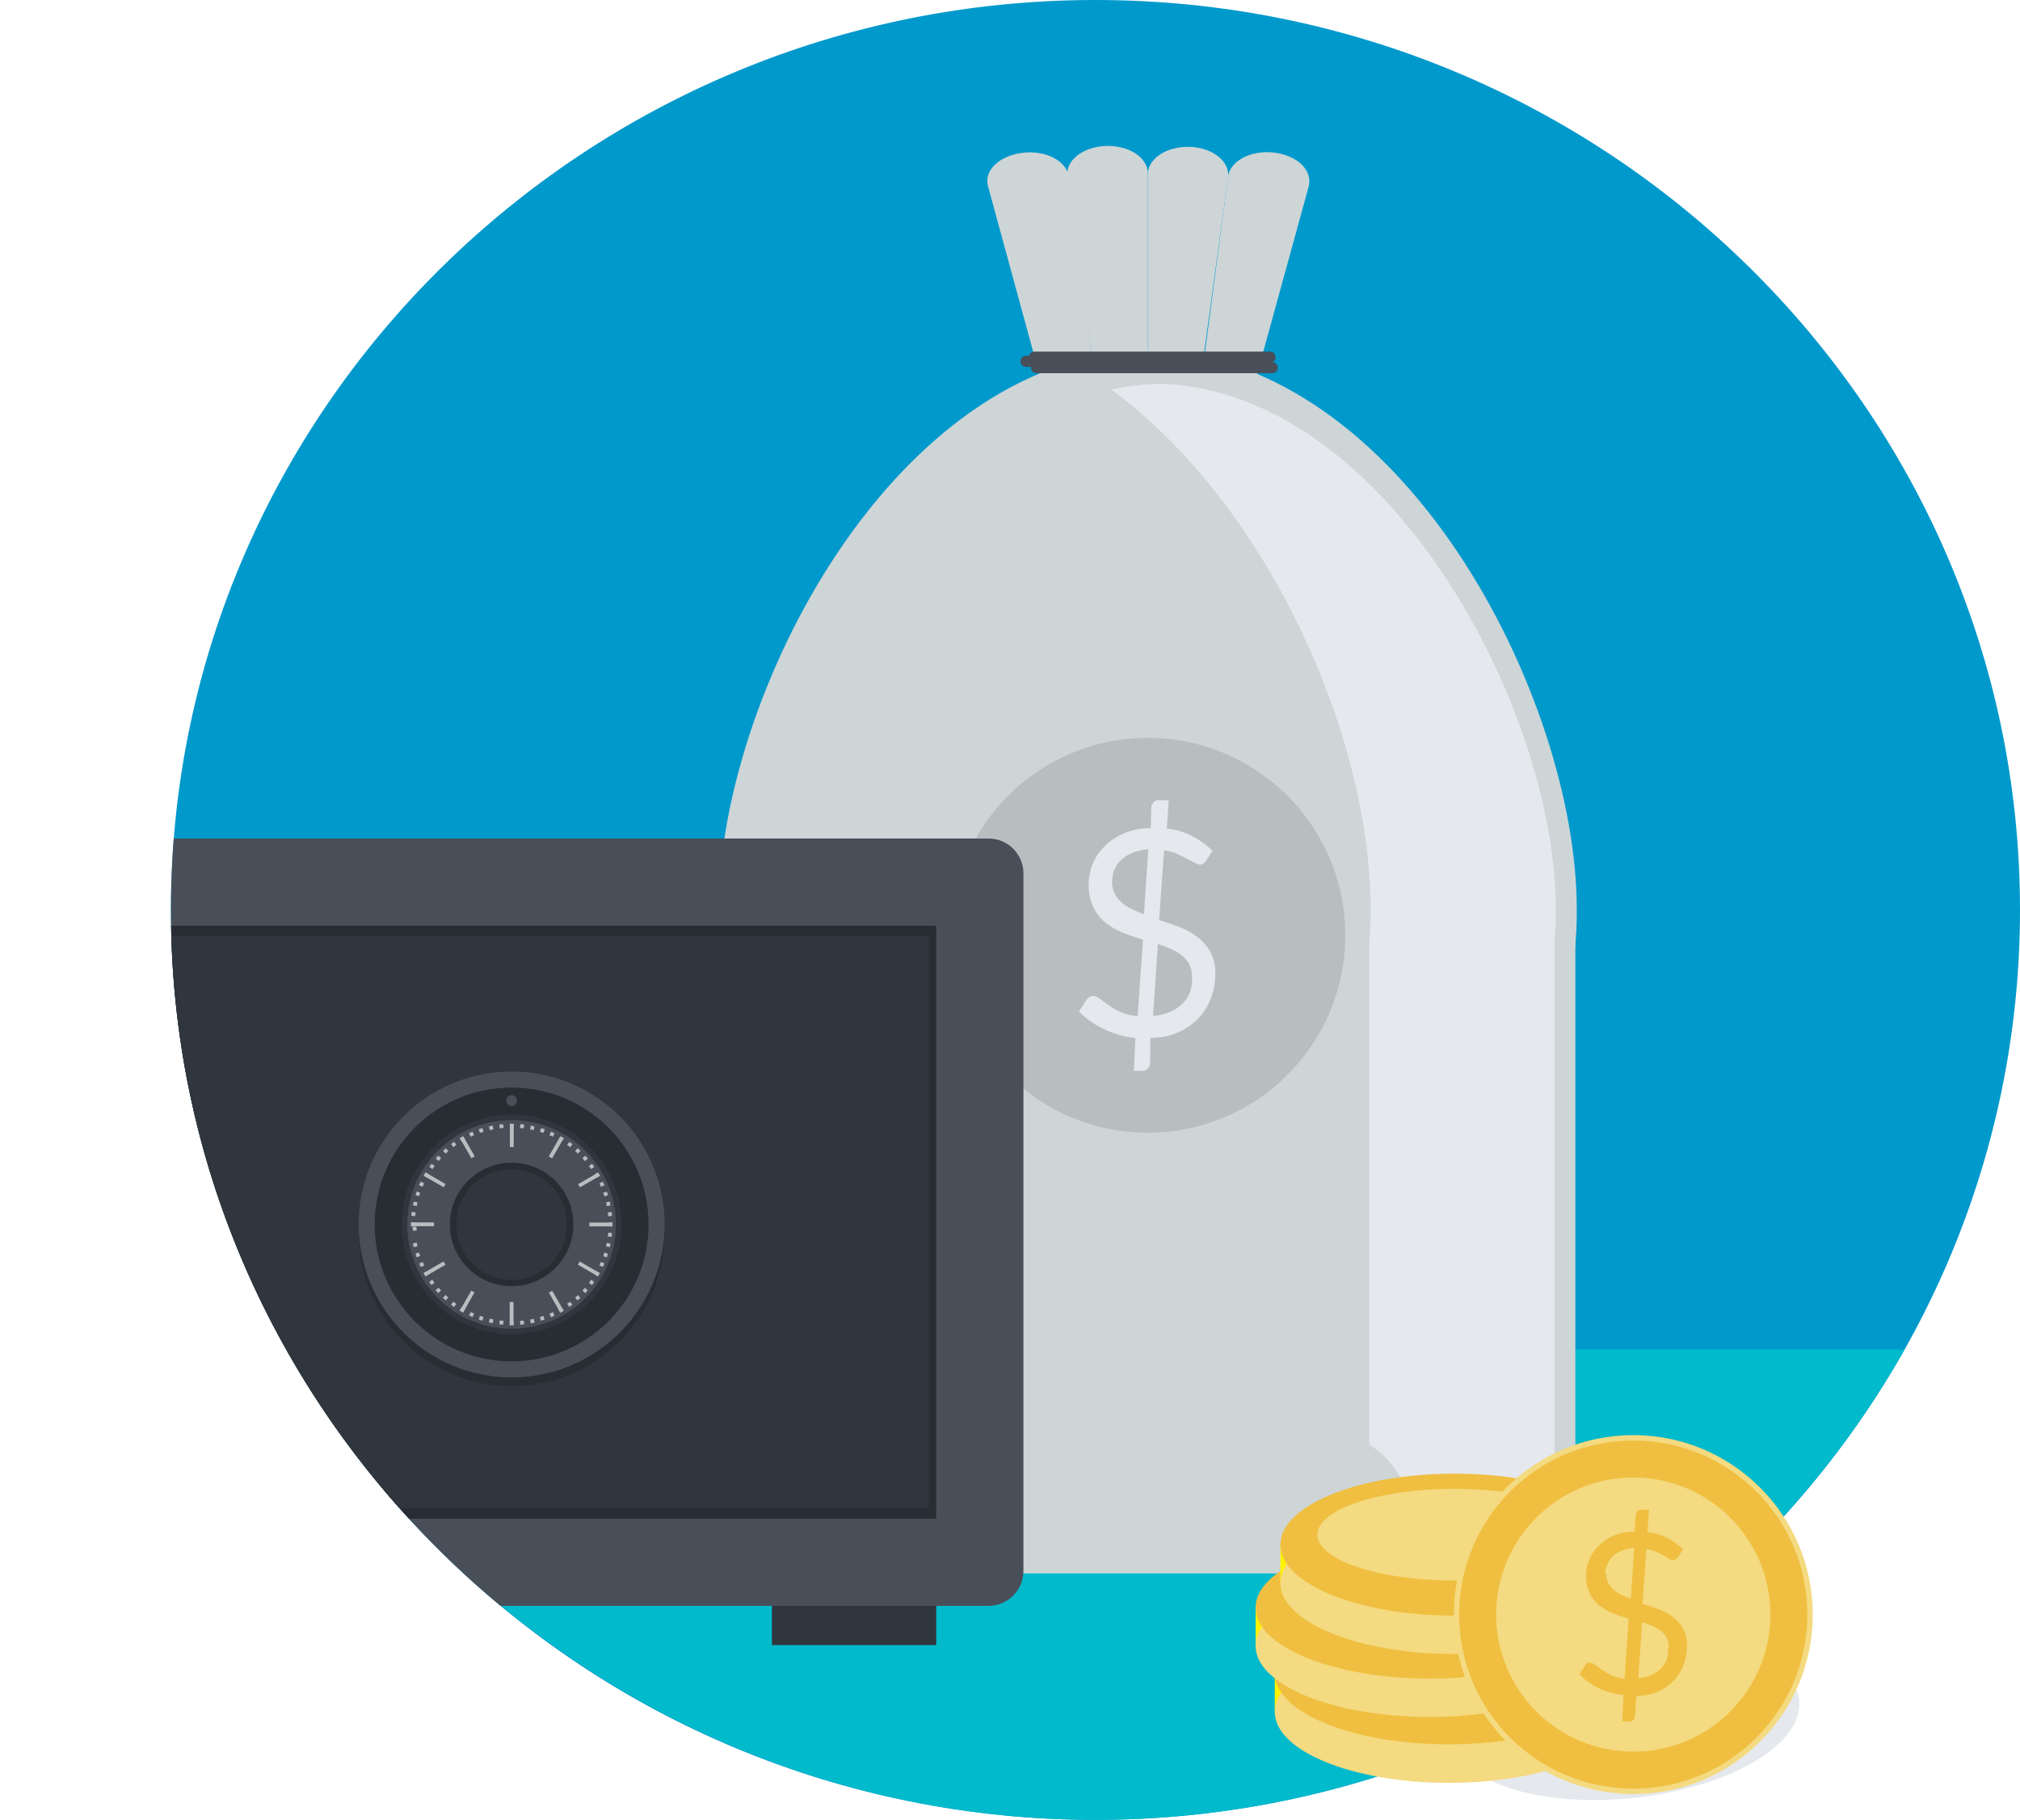
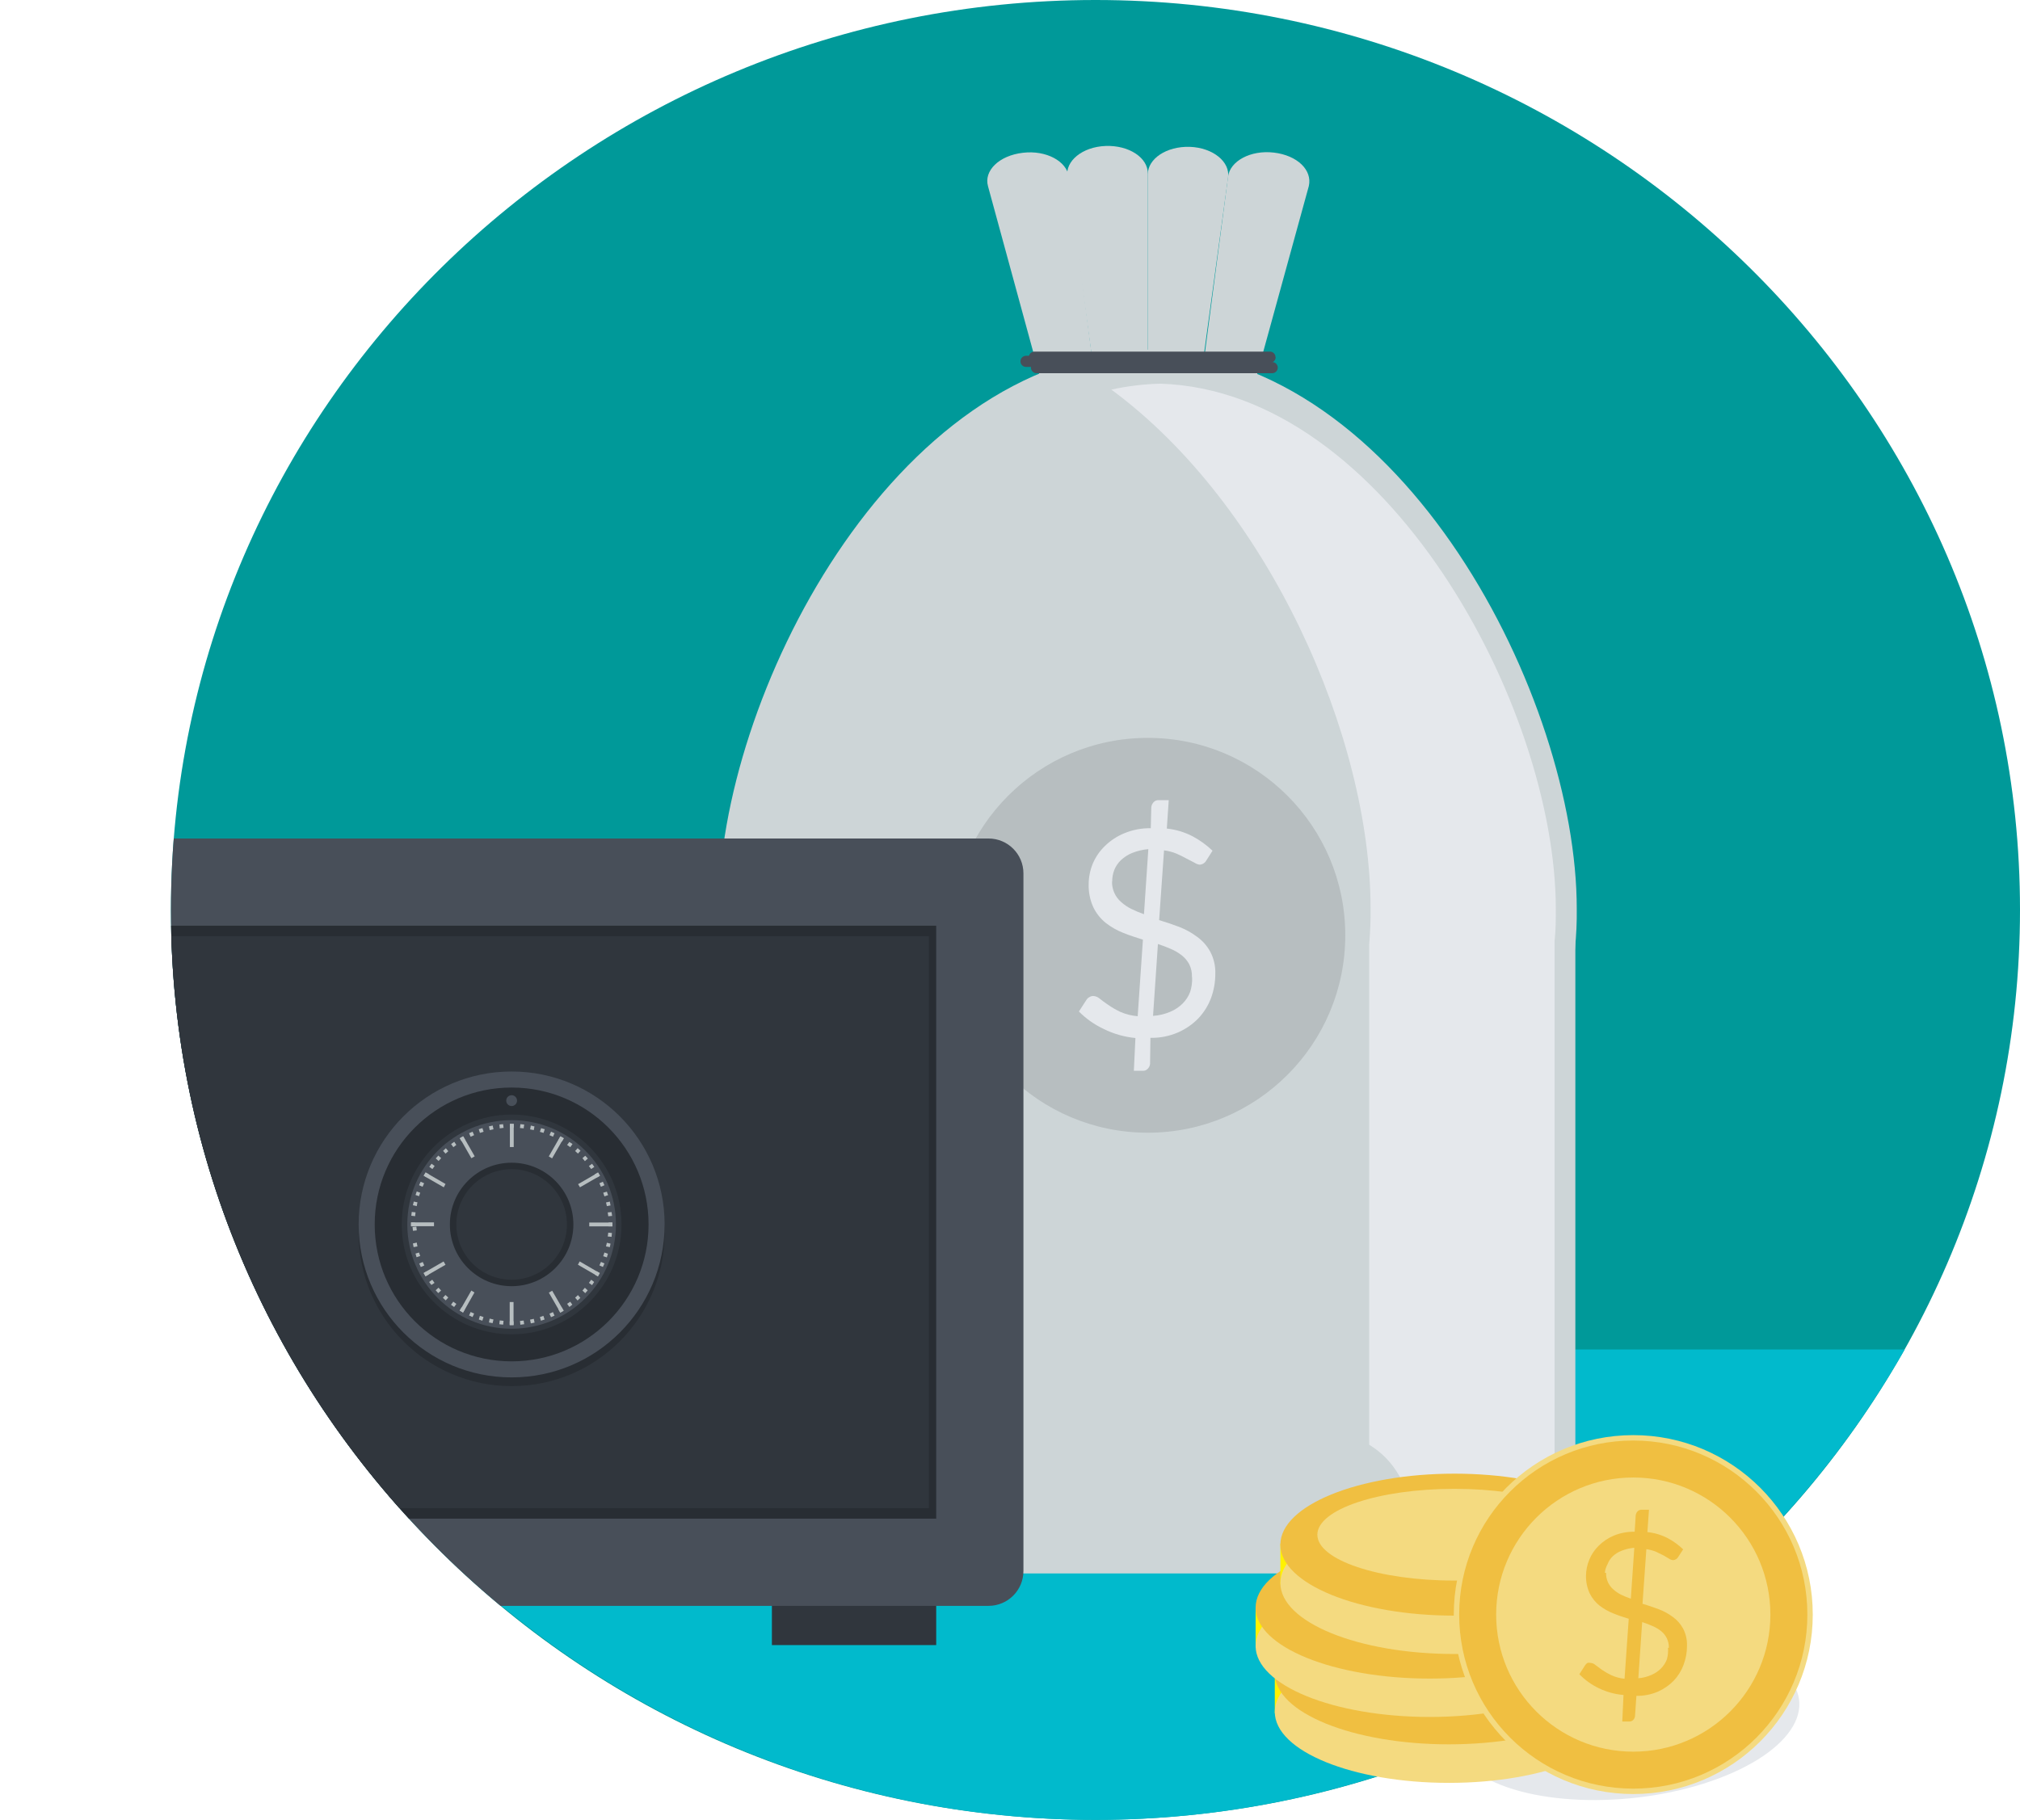
<svg xmlns="http://www.w3.org/2000/svg" viewBox="0 0 115.8 104.35">
  <defs>
-     <style>.cls-1{fill:none;}.cls-2{fill:#09c;}.cls-3{fill:#01bacc;}.cls-4{clip-path:url(#clip-path);}.cls-5{fill:#cdd5d7;}.cls-6{fill:#484f59;}.cls-7{fill:#e5e8ec;}.cls-8{fill:#b7bec0;}.cls-9{fill:#30363d;}.cls-10{fill:#282d33;}.cls-11{fill:#fff200;}.cls-12{fill:#f4da80;}.cls-13{fill:#f0bf41;}</style>
+     <style>.cls-1{fill:none;}.cls-2{fill:#099;}.cls-3{fill:#01bacc;}.cls-4{clip-path:url(#clip-path);}.cls-5{fill:#cdd5d7;}.cls-6{fill:#484f59;}.cls-7{fill:#e5e8ec;}.cls-8{fill:#b7bec0;}.cls-9{fill:#30363d;}.cls-10{fill:#282d33;}.cls-11{fill:#fff200;}.cls-12{fill:#f4da80;}.cls-13{fill:#f0bf41;}</style>
    <clipPath id="clip-path">
      <path class="cls-1" d="M62.8,104.35c-29.22,0-53-23.41-53-52.17S33.58,0,62.8,0s53,23.41,53,52.17S92,104.35,62.8,104.35Z" />
    </clipPath>
  </defs>
  <g id="Layer_2" data-name="Layer 2">
    <g id="Layer_4" data-name="Layer 4">
      <path class="cls-2" d="M62.8,104.35c-29.22,0-53-23.41-53-52.17S33.58,0,62.8,0s53,23.41,53,52.17S92,104.35,62.8,104.35Z" />
      <path class="cls-3" d="M16.42,77.38a53.37,53.37,0,0,0,92.77,0Z" />
      <g class="cls-4">
        <path class="cls-5" d="M90.39,52.11c.16,12.13-11,23.08-24.6,23.63C52.19,75.19,41,64.24,41.2,52.11c0-12,9.89-31.64,24.6-32.06C80.5,20.46,90.4,40.12,90.39,52.11Z" />
        <rect class="cls-5" x="41.28" y="50.18" width="41.96" height="40.03" rx="3.86" ry="3.86" />
        <rect class="cls-5" x="48.35" y="50.18" width="41.96" height="40.03" rx="3.86" ry="3.86" />
        <path class="cls-5" d="M62.71,21.32a1.5,1.5,0,0,1-1.21,1.75h0a1.85,1.85,0,0,1-1.86-1.39l-3-11c-.25-.88.62-1.76,2-1.92h0c1.34-.16,2.52.49,2.63,1.38Z" />
        <path class="cls-5" d="M65.8,21.2a1.6,1.6,0,0,1-1.44,1.65h0a1.72,1.72,0,0,1-1.65-1.53L61.19,10.13c-.13-.89.85-1.71,2.19-1.76h0c1.35-.05,2.43.68,2.42,1.58Z" />
        <path class="cls-5" d="M68.88,21.32a1.72,1.72,0,0,1-1.65,1.53h0A1.6,1.6,0,0,1,65.8,21.2V10c0-.9,1.07-1.62,2.41-1.58h0c1.34.05,2.32.87,2.19,1.76Z" />
        <path class="cls-5" d="M72,21.69a1.86,1.86,0,0,1-1.86,1.39h0a1.5,1.5,0,0,1-1.21-1.75L70.4,10.13c.11-.89,1.29-1.54,2.63-1.38h0c1.34.16,2.21,1,2,1.92Z" />
        <rect class="cls-5" x="38.93" y="84.1" width="14.66" height="6.11" rx="2.93" ry="2.93" />
        <rect class="cls-5" x="78" y="84.1" width="14.66" height="6.11" rx="2.93" ry="2.93" />
        <path class="cls-6" d="M73.25,21.08a.32.32,0,0,1-.32.32H59.42a.32.32,0,0,1-.32-.32h0a.32.32,0,0,1,.32-.32H72.93a.32.32,0,0,1,.32.32Z" />
        <path class="cls-6" d="M72.65,20.72a.32.32,0,0,1-.32.32H58.82a.32.32,0,0,1-.32-.32h0a.32.32,0,0,1,.32-.32h13.5a.32.32,0,0,1,.32.32Z" />
        <path class="cls-6" d="M73.13,20.48a.32.32,0,0,1-.32.32H59.3a.32.32,0,0,1-.32-.32h0a.32.32,0,0,1,.32-.32h13.5a.32.32,0,0,1,.32.32Z" />
        <path class="cls-7" d="M80.74,88.28a5,5,0,0,0,.1-1V87a4.88,4.88,0,0,0-2.35-4.16V54.17c.06-.74.09-1.43.08-2.09,0-9.79-5.83-23.09-14.86-29.74A14.81,14.81,0,0,1,66.52,22c12.94.41,22.67,18.54,22.67,30.13,0,.59,0,1.17-.07,1.82V85.74l1.55.31a1,1,0,0,1,.8,1v.24a1,1,0,0,1-1,1Z" />
        <circle class="cls-8" cx="65.8" cy="53.63" r="11.32" />
        <path class="cls-7" d="M65.09,59.52A5.2,5.2,0,0,1,63.27,59a5,5,0,0,1-1.42-1l.44-.68a.44.44,0,0,1,.17-.15.43.43,0,0,1,.22-.06.62.62,0,0,1,.36.15c.13.11.3.23.49.36a5.15,5.15,0,0,0,.69.4,3.17,3.17,0,0,0,1,.25l.3-4.39c-.38-.12-.76-.24-1.13-.39a4,4,0,0,1-1-.57,2.61,2.61,0,0,1-.71-.89,3,3,0,0,1-.27-1.34,3.14,3.14,0,0,1,.24-1.18,3.08,3.08,0,0,1,.69-1,3.47,3.47,0,0,1,1.11-.73,3.79,3.79,0,0,1,1.52-.29L66,46.28a.5.5,0,0,1,.13-.28.36.36,0,0,1,.29-.12H67l-.11,1.63a4.16,4.16,0,0,1,1.49.45,5.17,5.17,0,0,1,1.13.82l-.35.55a.47.47,0,0,1-.38.25.58.58,0,0,1-.28-.1L68,49.22c-.16-.09-.35-.18-.55-.27a2.81,2.81,0,0,0-.72-.19l-.28,4c.4.12.79.25,1.18.4a4.27,4.27,0,0,1,1,.56,2.56,2.56,0,0,1,.75.85,2.53,2.53,0,0,1,.29,1.27,4,4,0,0,1-.25,1.4,3.46,3.46,0,0,1-.72,1.15,3.68,3.68,0,0,1-1.17.81,3.79,3.79,0,0,1-1.58.31L65.93,61a.45.45,0,0,1-.13.28.36.36,0,0,1-.28.12H65Zm-1.34-9a1.51,1.51,0,0,0,.53,1.21,2.59,2.59,0,0,0,.58.39,6.43,6.43,0,0,0,.72.3l.25-3.73a3.26,3.26,0,0,0-.93.22,2.09,2.09,0,0,0-.64.41,1.58,1.58,0,0,0-.38.56A1.78,1.78,0,0,0,63.76,50.57Zm4.58,5.49a1.51,1.51,0,0,0-.15-.71,1.61,1.61,0,0,0-.42-.51,2.74,2.74,0,0,0-.62-.37,8,8,0,0,0-.76-.29l-.28,4.12a3,3,0,0,0,1-.24,2.23,2.23,0,0,0,.7-.47,1.87,1.87,0,0,0,.43-.67A2.39,2.39,0,0,0,68.34,56.06Z" />
        <rect class="cls-9" x="5" y="88.83" width="9.42" height="5.5" />
        <rect class="cls-9" x="44.25" y="88.83" width="9.42" height="5.5" />
        <rect class="cls-6" y="48.08" width="58.67" height="44" rx="2" ry="2" />
        <rect class="cls-10" x="5" y="53.08" width="48.67" height="34" />
        <rect class="cls-9" x="5.42" y="53.68" width="47.83" height="32.8" />
        <rect class="cls-9" x="3.61" y="57.33" width="3.2" height="7" />
        <rect class="cls-9" x="3.61" y="76.58" width="3.2" height="7" />
        <rect class="cls-10" x="4.21" y="57.33" width="0.5" height="7" />
        <rect class="cls-10" x="4.21" y="76.58" width="0.5" height="7" />
        <rect class="cls-6" x="5.48" y="57.33" width="1.32" height="7" />
        <rect class="cls-6" x="5.48" y="76.58" width="1.32" height="7" />
        <circle class="cls-10" cx="29.33" cy="70.71" r="8.77" />
        <circle class="cls-6" cx="29.33" cy="70.21" r="8.77" />
        <circle class="cls-10" cx="29.33" cy="70.21" r="7.85" />
        <circle class="cls-9" cx="29.33" cy="70.21" r="6.3" />
        <circle class="cls-6" cx="29.33" cy="70.21" r="5.98" />
        <circle class="cls-6" cx="29.33" cy="63.11" r="0.31" />
        <circle class="cls-10" cx="29.33" cy="70.21" r="3.54" />
        <circle class="cls-9" cx="29.33" cy="70.21" r="3.17" />
        <rect class="cls-8" x="29.23" y="64.44" width="0.22" height="0.22" />
        <rect class="cls-8" x="29.23" y="64.45" width="0.22" height="1.32" />
        <rect class="cls-8" x="26.68" y="65.13" width="0.22" height="1.32" transform="translate(-29.13 21.98) rotate(-29.77)" />
        <polygon class="cls-8" points="25.54 67.89 25.44 68.08 24.29 67.42 24.4 67.23 25.54 67.89" />
        <rect class="cls-8" x="23.56" y="70.09" width="1.32" height="0.22" />
        <rect class="cls-8" x="24.25" y="72.65" width="1.32" height="0.22" transform="translate(-33.04 22.2) rotate(-30)" />
        <polygon class="cls-8" points="27.02 74 27.2 74.11 26.55 75.26 26.36 75.15 27.02 74" />
        <rect class="cls-8" x="29.22" y="74.66" width="0.22" height="1.32" />
        <rect class="cls-8" x="31.78" y="73.98" width="0.22" height="1.32" transform="translate(-33.04 25.93) rotate(-29.99)" />
        <polygon class="cls-8" points="33.13 72.52 33.23 72.33 34.38 73 34.27 73.18 33.13 72.52" />
        <rect class="cls-8" x="33.78" y="70.1" width="1.32" height="0.22" />
        <polygon class="cls-8" points="33.25 68.08 33.14 67.9 34.28 67.24 34.39 67.42 33.25 68.08" />
        <polygon class="cls-8" points="31.65 66.42 31.46 66.31 32.12 65.16 32.31 65.27 31.65 66.42" />
        <polygon class="cls-8" points="28.87 64.67 28.65 64.7 28.63 64.48 28.84 64.46 28.87 64.67" />
        <rect class="cls-8" x="28.05" y="64.56" width="0.22" height="0.22" transform="translate(-13.25 7.57) rotate(-12.42)" />
        <rect class="cls-8" x="27.48" y="64.71" width="0.22" height="0.22" transform="translate(-18.5 11.54) rotate(-17.8)" />
        <polygon class="cls-8" points="27.18 65.09 26.98 65.18 26.89 64.98 27.09 64.89 27.18 65.09" />
        <rect class="cls-8" x="26.4" y="65.19" width="0.22" height="0.22" transform="translate(-29.3 22.26) rotate(-30.26)" />
        <polygon class="cls-8" points="26.16 65.65 25.99 65.78 25.86 65.6 26.04 65.47 26.16 65.65" />
        <polygon class="cls-8" points="25.7 66.01 25.54 66.15 25.4 65.99 25.56 65.84 25.7 66.01" />
        <rect class="cls-8" x="25.02" y="66.31" width="0.22" height="0.22" transform="translate(-40.84 40.14) rotate(-47.56)" />
        <rect class="cls-8" x="24.65" y="66.77" width="0.22" height="0.22" transform="translate(-43.86 47.47) rotate(-53.89)" />
        <polygon class="cls-8" points="24.58 67.33 24.48 67.52 24.29 67.41 24.4 67.23 24.58 67.33" />
        <rect class="cls-8" x="24.06" y="67.79" width="0.22" height="0.22" transform="translate(-47.7 62.48) rotate(-66.09)" />
        <polygon class="cls-8" points="24.09 68.39 24.02 68.59 23.82 68.52 23.89 68.32 24.09 68.39" />
        <polygon class="cls-8" points="23.93 68.94 23.89 69.16 23.67 69.11 23.72 68.9 23.93 68.94" />
        <rect class="cls-8" x="23.6" y="69.5" width="0.22" height="0.22" transform="translate(-48.06 85.68) rotate(-83.81)" />
        <rect class="cls-8" x="23.57" y="70.1" width="0.22" height="0.22" />
        <rect class="cls-8" x="23.6" y="70.69" width="0.22" height="0.22" transform="matrix(0.99, -0.11, 0.11, 0.99, -7.49, 2.97)" />
        <polygon class="cls-8" points="23.89 71.25 23.93 71.47 23.71 71.51 23.67 71.3 23.89 71.25" />
        <polygon class="cls-8" points="24.02 71.82 24.09 72.02 23.88 72.09 23.82 71.88 24.02 71.82" />
        <rect class="cls-8" x="24.06" y="72.4" width="0.22" height="0.22" transform="translate(-27.66 16.34) rotate(-24.27)" />
        <polygon class="cls-8" points="24.47 72.89 24.58 73.08 24.39 73.18 24.29 73 24.47 72.89" />
        <polygon class="cls-8" points="24.78 73.38 24.91 73.56 24.73 73.68 24.6 73.51 24.78 73.38" />
        <rect class="cls-8" x="25.02" y="73.88" width="0.22" height="0.22" transform="translate(-42.98 35.69) rotate(-41.89)" />
        <rect class="cls-8" x="25.44" y="74.3" width="0.22" height="0.22" transform="translate(-46.92 43.77) rotate(-48.13)" />
        <rect class="cls-8" x="25.9" y="74.68" width="0.22" height="0.22" transform="translate(-49.77 51.82) rotate(-53.96)" />
        <polygon class="cls-8" points="26.46 74.96 26.65 75.07 26.54 75.26 26.35 75.15 26.46 74.96" />
        <polygon class="cls-8" points="26.98 75.23 27.18 75.32 27.09 75.52 26.89 75.43 26.98 75.23" />
        <polygon class="cls-8" points="27.51 75.45 27.72 75.52 27.65 75.73 27.45 75.66 27.51 75.45" />
        <polygon class="cls-8" points="28.07 75.61 28.29 75.66 28.24 75.87 28.03 75.83 28.07 75.61" />
        <rect class="cls-8" x="28.63" y="75.73" width="0.22" height="0.22" transform="translate(-49.74 96.27) rotate(-83.84)" />
        <rect class="cls-8" x="29.22" y="75.76" width="0.22" height="0.22" />
        <polygon class="cls-8" points="29.81 75.74 30.02 75.72 30.05 75.93 29.83 75.96 29.81 75.74" />
        <rect class="cls-8" x="30.4" y="75.64" width="0.22" height="0.22" transform="translate(-14.97 7.93) rotate(-11.91)" />
        <polygon class="cls-8" points="30.95 75.52 31.15 75.45 31.22 75.66 31.01 75.73 30.95 75.52" />
        <rect class="cls-8" x="31.53" y="75.27" width="0.22" height="0.22" transform="translate(-27.97 19.44) rotate(-24.05)" />
        <rect class="cls-8" x="32.05" y="75" width="0.22" height="0.22" transform="translate(-33.06 25.9) rotate(-29.78)" />
        <polygon class="cls-8" points="32.51 74.76 32.69 74.64 32.81 74.81 32.64 74.94 32.51 74.76" />
        <polygon class="cls-8" points="32.97 74.41 33.13 74.26 33.27 74.42 33.11 74.57 32.97 74.41" />
        <polygon class="cls-8" points="33.39 74 33.53 73.84 33.69 73.99 33.55 74.15 33.39 74" />
        <polygon class="cls-8" points="33.76 73.56 33.89 73.38 34.06 73.51 33.94 73.69 33.76 73.56" />
        <polygon class="cls-8" points="34.09 73.08 34.2 72.89 34.38 73 34.28 73.19 34.09 73.08" />
        <rect class="cls-8" x="34.4" y="72.4" width="0.22" height="0.22" transform="translate(-45.78 74.13) rotate(-65.71)" />
        <polygon class="cls-8" points="34.58 72.03 34.65 71.82 34.85 71.89 34.79 72.1 34.58 72.03" />
        <polygon class="cls-8" points="34.74 71.47 34.79 71.26 35 71.31 34.96 71.51 34.74 71.47" />
        <polygon class="cls-8" points="34.84 70.9 34.87 70.68 35.08 70.7 35.06 70.92 34.84 70.9" />
        <rect class="cls-8" x="34.89" y="70.1" width="0.22" height="0.22" />
        <polygon class="cls-8" points="34.87 69.74 34.84 69.52 35.06 69.5 35.09 69.72 34.87 69.74" />
        <polygon class="cls-8" points="34.79 69.16 34.74 68.95 34.96 68.9 35 69.12 34.79 69.16" />
        <polygon class="cls-8" points="34.65 68.6 34.58 68.39 34.79 68.33 34.86 68.53 34.65 68.6" />
        <polygon class="cls-8" points="34.45 68.05 34.36 67.85 34.56 67.76 34.65 67.96 34.45 68.05" />
        <rect class="cls-8" x="34.13" y="67.27" width="0.22" height="0.22" transform="translate(-29.27 26.41) rotate(-30.24)" />
        <polygon class="cls-8" points="33.89 67.03 33.76 66.86 33.94 66.73 34.07 66.91 33.89 67.03" />
        <polygon class="cls-8" points="33.53 66.58 33.39 66.41 33.55 66.27 33.7 66.43 33.53 66.58" />
        <rect class="cls-8" x="33.02" y="65.89" width="0.22" height="0.22" transform="translate(-38.19 46.81) rotate(-48.29)" />
        <polygon class="cls-8" points="32.69 65.78 32.51 65.65 32.64 65.48 32.82 65.6 32.69 65.78" />
        <rect class="cls-8" x="32.06" y="65.2" width="0.22" height="0.22" transform="translate(-40.47 60.5) rotate(-59.99)" />
        <polygon class="cls-8" points="31.7 65.18 31.5 65.09 31.59 64.89 31.79 64.98 31.7 65.18" />
        <polygon class="cls-8" points="31.16 64.96 30.95 64.9 31.02 64.69 31.23 64.75 31.16 64.96" />
        <polygon class="cls-8" points="30.6 64.8 30.39 64.76 30.43 64.54 30.64 64.59 30.6 64.8" />
        <polygon class="cls-8" points="30.02 64.7 29.81 64.68 29.83 64.46 30.05 64.48 30.02 64.7" />
      </g>
      <path class="cls-7" d="M87.92,95.18c4.64-1.74,10.77-1.63,13.7.25s1.53,4.81-3.11,6.55-10.77,1.63-13.7-.25S83.28,96.92,87.92,95.18Z" />
      <rect class="cls-11" x="73.08" y="95.89" width="1.49" height="2.36" />
      <rect class="cls-11" x="91.55" y="95.89" width="1.49" height="2.36" />
      <ellipse class="cls-12" cx="83.06" cy="98.16" rx="9.98" ry="4.07" />
      <ellipse class="cls-13" cx="83.06" cy="95.95" rx="9.98" ry="4.07" />
      <ellipse class="cls-11" cx="83.06" cy="95.38" rx="7.86" ry="2.63" />
      <rect class="cls-11" x="71.98" y="92.12" width="1.49" height="2.36" />
      <rect class="cls-11" x="90.45" y="92.12" width="1.49" height="2.36" />
      <ellipse class="cls-12" cx="81.96" cy="94.38" rx="9.98" ry="4.07" />
      <ellipse class="cls-13" cx="81.96" cy="92.18" rx="9.98" ry="4.07" />
      <ellipse class="cls-11" cx="81.96" cy="91.61" rx="7.86" ry="2.63" />
      <rect class="cls-11" x="73.4" y="88.51" width="1.49" height="2.36" />
      <rect class="cls-11" x="91.86" y="88.51" width="1.49" height="2.36" />
      <ellipse class="cls-12" cx="83.38" cy="90.77" rx="9.98" ry="4.07" />
      <ellipse class="cls-13" cx="83.38" cy="88.57" rx="9.98" ry="4.07" />
      <ellipse class="cls-12" cx="83.38" cy="88" rx="7.86" ry="2.63" />
      <circle class="cls-12" cx="93.63" cy="92.58" r="10.29" />
      <circle class="cls-13" cx="93.63" cy="92.58" r="9.98" />
      <circle class="cls-12" cx="93.63" cy="92.58" r="7.86" />
      <path class="cls-13" d="M93.07,97.19a4,4,0,0,1-1.42-.39,3.84,3.84,0,0,1-1.11-.8l.34-.53a.37.37,0,0,1,.13-.12.34.34,0,0,1,.17,0,.47.47,0,0,1,.28.12l.38.28a3.69,3.69,0,0,0,.54.31,2.36,2.36,0,0,0,.75.2l.24-3.44c-.3-.09-.6-.19-.89-.31a3.13,3.13,0,0,1-.79-.45,2.06,2.06,0,0,1-.56-.7,2.34,2.34,0,0,1-.21-1,2.43,2.43,0,0,1,.19-.93,2.37,2.37,0,0,1,.54-.8,2.73,2.73,0,0,1,.87-.58,3,3,0,0,1,1.19-.22l.06-.94a.41.41,0,0,1,.1-.22.29.29,0,0,1,.23-.1h.43l-.09,1.28a3.29,3.29,0,0,1,1.17.35,4,4,0,0,1,.88.64l-.28.43a.36.36,0,0,1-.3.19.48.48,0,0,1-.22-.08l-.32-.19-.43-.21a2.24,2.24,0,0,0-.56-.15l-.22,3.13c.31.09.62.2.92.31a3.22,3.22,0,0,1,.81.44,2,2,0,0,1,.59.66,2,2,0,0,1,.23,1,3.05,3.05,0,0,1-.2,1.1,2.63,2.63,0,0,1-.56.9,2.91,2.91,0,0,1-.91.63,3,3,0,0,1-1.23.24l-.08,1.16a.38.38,0,0,1-.1.22.29.29,0,0,1-.22.09H93Zm-1-7a1.25,1.25,0,0,0,.11.54,1.22,1.22,0,0,0,.3.4,2,2,0,0,0,.45.31,5.57,5.57,0,0,0,.56.23l.2-2.92a2.52,2.52,0,0,0-.73.17,1.55,1.55,0,0,0-.51.32,1.24,1.24,0,0,0-.29.44A1.31,1.31,0,0,0,92,90.18Zm3.6,4.3a1.19,1.19,0,0,0-.12-.56,1.23,1.23,0,0,0-.32-.4,2.09,2.09,0,0,0-.49-.29,5.46,5.46,0,0,0-.6-.23l-.22,3.22a2.23,2.23,0,0,0,.75-.19,1.73,1.73,0,0,0,.55-.37,1.53,1.53,0,0,0,.34-.53A1.93,1.93,0,0,0,95.62,94.48Z" />
    </g>
  </g>
</svg>
